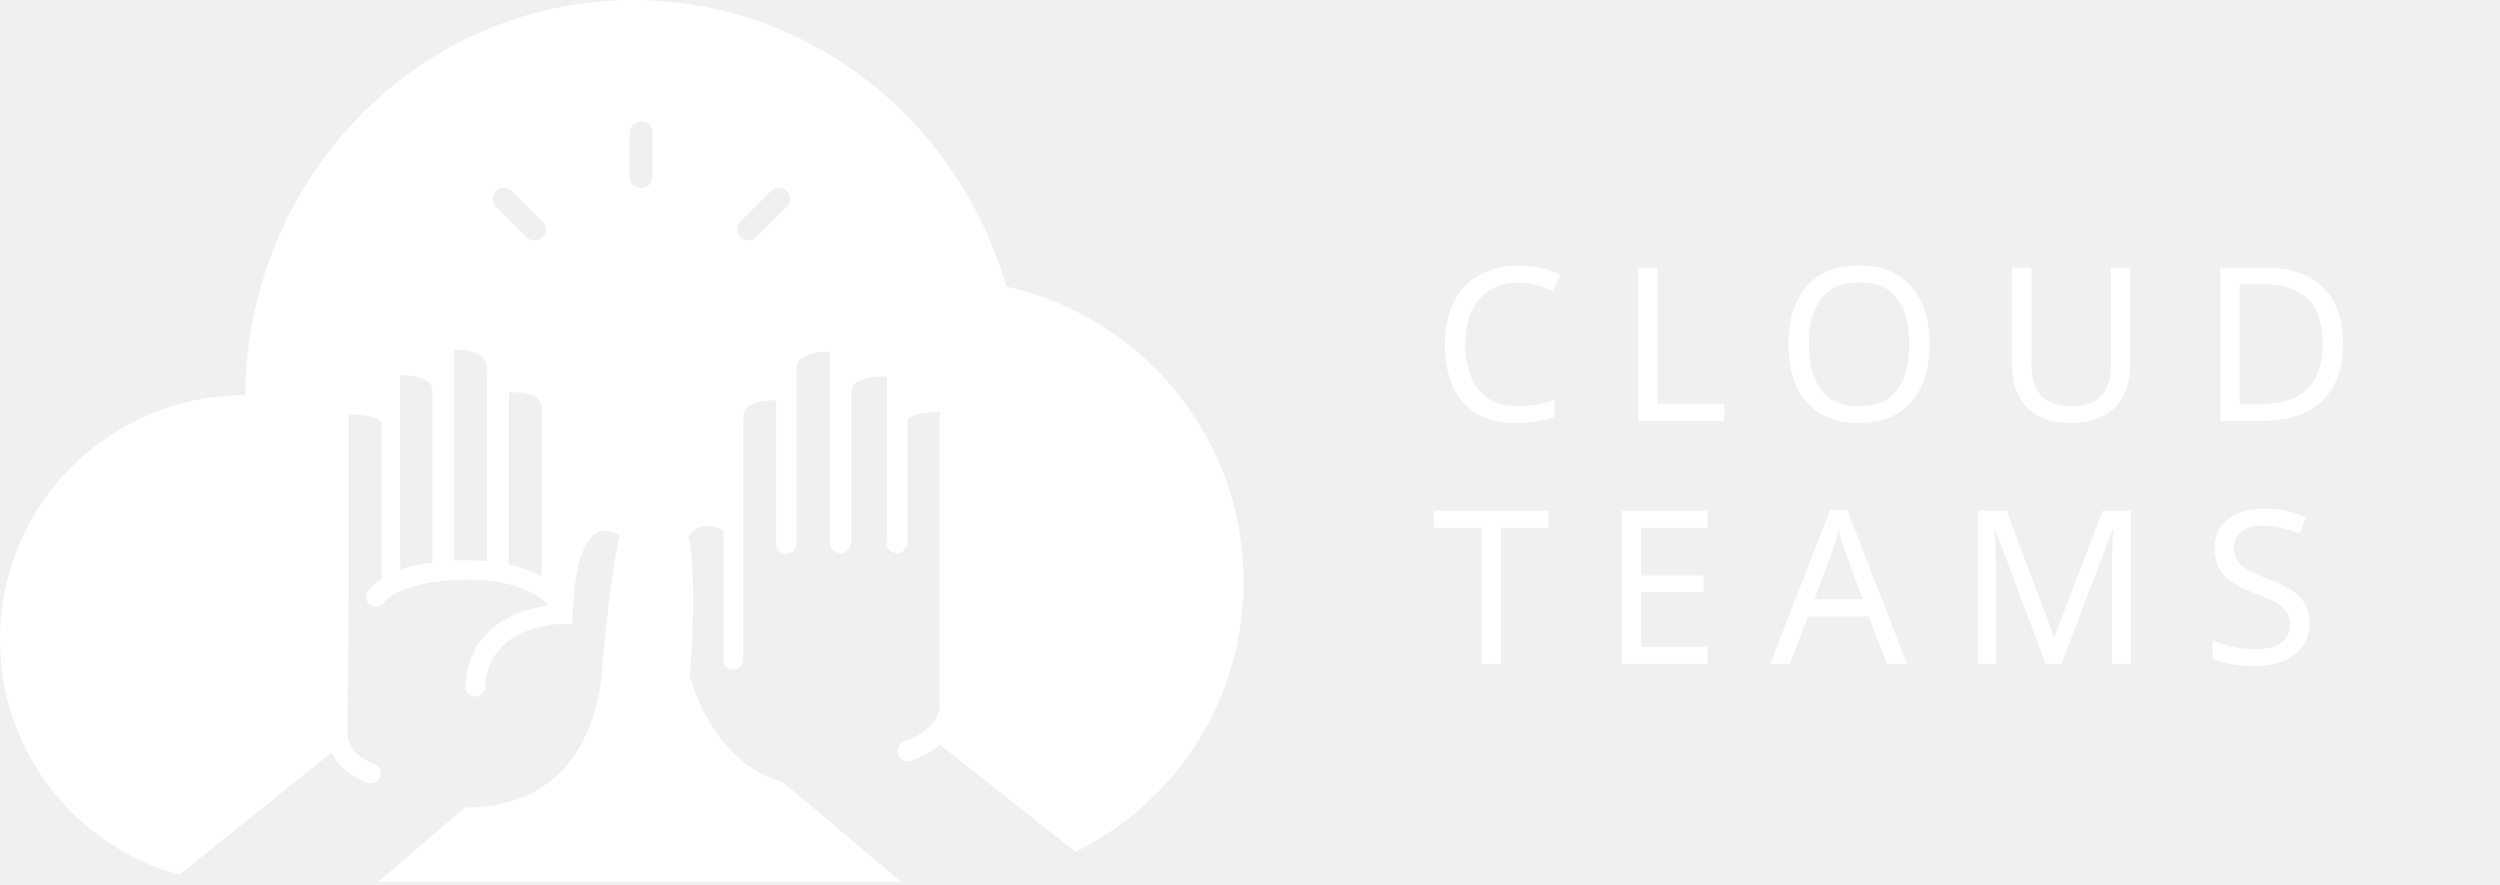
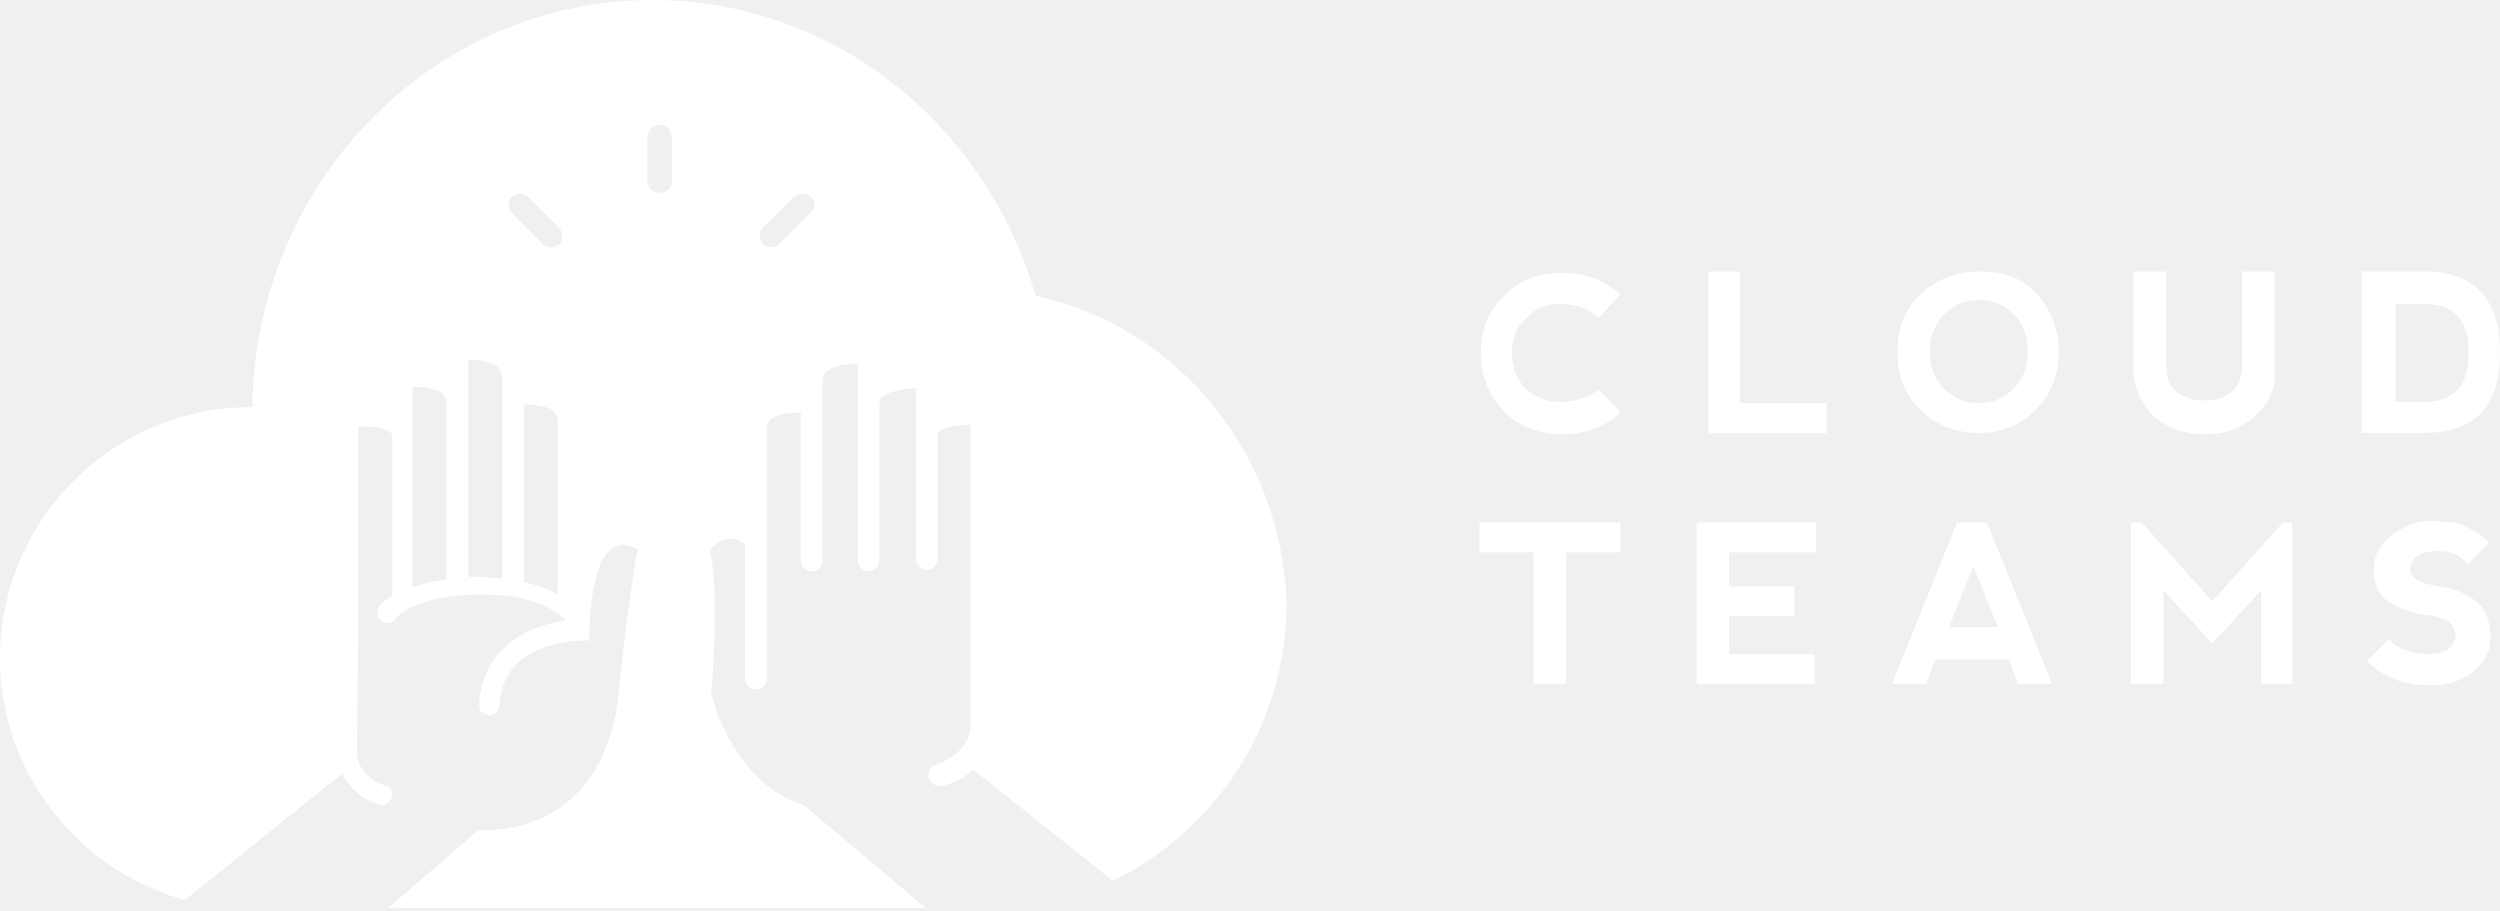
- <svg xmlns="http://www.w3.org/2000/svg" version="1.1" id="Layer_1" x="0px" y="0px" viewBox="0 0 349.8 123.7" style="enable-background:new 0 0 349.8 123.7;" xml:space="preserve">
+ <svg xmlns="http://www.w3.org/2000/svg" version="1.1" id="Layer_1" x="0px" y="0px" viewBox="0 0 184.2 67.1" style="enable-background:new 0 0 184.2 67.1;" xml:space="preserve">
  <style type="text/css">
- 	.st0{fill:#5F3566;}
- 	.st1{fill:#5D2E66;}
- 	.st2{fill:#FFFFFF;}
- 	.st3{font-family:'nevis-Bold';}
- 	.st4{font-size:30px;}
- 	.st5{letter-spacing:7;}
+ 	.st0{fill:#FFFFFF;}
</style>
  <g>
-     <text transform="matrix(1 0 0 1 200.332 58.8849)">
-       <tspan x="0" y="0" class="st2 st3 st4 st5">CLOUD</tspan>
-       <tspan x="0" y="34" class="st2 st3 st4 st5">TEAMS</tspan>
-     </text>
-     <path class="st2" d="M174,81.4c0-20.2-14.2-37.1-33.2-41.3C134.1,16.9,113.3,0,88.6,0c-29.8,0-54,24.7-54.3,55.3c0,0-0.1,0-0.1,0   C15.3,55.3,0,70.6,0,89.5c0,14.5,9,26.8,21.7,31.8l0,0c0,0,0.7,0.3,2.1,0.7c0.4,0.1,0.8,0.2,1.3,0.4c0.1-0.1,16.1-12.9,21.3-17.1   c1.2,2.5,3.7,3.8,5.2,4.3l0,0c0.6,0.1,1.2-0.2,1.5-0.7c0.4-0.7,0.1-1.5-0.5-1.9c-0.1,0-0.1-0.1-0.2-0.1l0,0c0,0-3.8-1.1-3.8-4.6   l0.2-18.5h0V58c1.7,0,3.7,0.2,4.4,0.9c0.2,0.1,0.2,0.3,0.2,0.4V81c-1.3,0.8-1.8,1.5-1.9,1.7l0,0c0,0,0,0.1-0.1,0.1   c-0.4,0.7-0.1,1.6,0.5,1.9c0.6,0.4,1.5,0.2,1.9-0.5l0,0c0,0,0,0,0,0c0,0,2.4-3.1,11.8-3.1c6.7,0,9.9,2.3,11.2,3.6   c-2.2,0.3-5.4,1.1-7.9,3.2c-2.3,2-3.6,4.7-3.8,8.1l0,0c0,0.5,0.2,1,0.7,1.3c0.7,0.4,1.5,0.1,1.9-0.6c0.1-0.2,0.2-0.4,0.2-0.6l0,0   c0.2-3.7,2.1-6.3,5.5-7.7c2.4-1,4.9-1.1,5.6-1.1l1.1,0c0.1-9.7,2.2-12.2,3.5-12.8c1-0.5,2.3-0.1,3.1,0.4c-1.2,5-2.4,17.5-2.5,19h0   c0,0-0.1,4.9-2.6,9.7c-3.2,6.2-8.8,9.4-16.6,9.4l0,0l0,0c0,0,0,0,0,0v0l-12.1,10.4h70.9h2.3l-16.6-14l0,0c0,0,0,0,0,0l0,0l0,0   C100,106.8,96.9,96,96.5,94.5c0.2-1.9,1.1-13.9-0.2-19.5c0.7-0.8,1.5-1.3,2.3-1.4c1-0.1,2,0.3,2.6,0.7v18h0c0,0,0,0,0,0   c0,0.8,0.6,1.4,1.4,1.4c0.8,0,1.4-0.6,1.4-1.4c0,0,0,0,0,0h0v-34c0-0.6,0.2-0.9,0.5-1.3c0.9-0.8,2.7-1,4-1c0,0,0,0,0.1,0v19.9h0   c0,0.1,0,0.1,0,0.2c0,0.8,0.6,1.4,1.4,1.4c0.8,0,1.4-0.6,1.4-1.4c0-0.1,0-0.1,0-0.2h0V53.4v-1.5c0-0.8,0.2-1.3,0.7-1.7   c0.9-0.8,2.7-1,4-1v26.8h0c0,0.8,0.7,1.4,1.5,1.4c0.8,0,1.5-0.7,1.5-1.5c0-0.1,0-0.2,0-0.3V54.9c0-0.5,0.2-0.9,0.5-1.2   c0.9-0.8,2.9-1.1,4.5-1v6.2v16.6c0,0.1-0.1,0.3-0.1,0.4c0,0.8,0.7,1.5,1.5,1.5c0.8,0,1.5-0.7,1.5-1.5c0-0.1,0-0.2,0-0.3V58.9   c0-0.2,0-0.3,0.2-0.4c0.7-0.6,2.6-0.9,4.3-0.9v20.1h0v20.6l0,0.1c0,0,0.3,3.5-4.9,5.3c-0.6,0.2-1,0.7-1,1.4c0,0.8,0.6,1.4,1.4,1.4   c0.2,0,0.3,0,0.5-0.1c1.8-0.6,3.1-1.4,4-2.2l19,15c0,0,1.7-0.9,2.7-1.5c0,0,0,0,0,0C165.6,110.5,174,96.9,174,81.4z M60.6,78.7   c-1.8,0.2-3.4,0.6-4.6,1V59.3v-6.8c1.3,0,3.2,0.2,4,1c0.4,0.3,0.5,0.7,0.5,1.3V78.7z M68.1,78.5c-0.8-0.1-1.7-0.1-2.7-0.1   c-0.7,0-1.3,0-1.9,0V48.9c1.2,0,2.9,0.2,3.9,1c0.5,0.4,0.7,1,0.7,1.8V78.5z M75.8,80.7c-1.2-0.7-2.7-1.3-4.6-1.7V54.9   c0.3,0,0.6,0,1,0c1.4,0.1,2.6,0.4,3.1,0.9c0.3,0.3,0.5,0.7,0.5,1.1V80.7z M75.9,33.2c-0.6,0.6-1.6,0.6-2.2,0l-4.3-4.3   c-0.6-0.6-0.6-1.6,0-2.2s1.6-0.6,2.2,0l4.3,4.3C76.6,31.6,76.6,32.6,75.9,33.2z M91.3,24.7c0,0.9-0.7,1.6-1.6,1.6s-1.6-0.7-1.6-1.6   v-6.1c0-0.9,0.7-1.6,1.6-1.6s1.6,0.7,1.6,1.6V24.7z M110.1,28.9l-4.3,4.3c-0.6,0.6-1.6,0.6-2.2,0c-0.6-0.6-0.6-1.6,0-2.2l4.3-4.3   c0.6-0.6,1.6-0.6,2.2,0C110.7,27.3,110.7,28.3,110.1,28.9z" />
+     <path class="st0" d="M115,22.4c1,0,2,0.3,2.8,1l1.6-1.7c-1.2-1.1-2.7-1.6-4.4-1.6c-1.7,0-3.1,0.6-4.2,1.7c-1.1,1.1-1.7,2.5-1.7,4.2   c0,1.7,0.6,3.1,1.7,4.3c1.1,1.1,2.6,1.7,4.2,1.7c1.7,0,3.2-0.5,4.4-1.6l-1.6-1.7c-0.8,0.6-1.7,0.9-2.8,0.9c-1.1,0-1.9-0.3-2.6-1   c-0.7-0.7-1-1.5-1-2.6c0-1,0.3-1.9,1-2.5C113.1,22.7,113.9,22.4,115,22.4z" />
+     <polygon class="st0" points="128.2,20 125.9,20 125.9,31.9 134.6,31.9 134.6,29.7 128.2,29.7  " />
+     <path class="st0" d="M145.8,20c-1.7,0-3.1,0.6-4.3,1.7s-1.7,2.6-1.7,4.3c0,1.7,0.6,3.1,1.7,4.2c1.1,1.1,2.6,1.7,4.3,1.7   s3.1-0.6,4.2-1.7s1.7-2.6,1.7-4.3s-0.6-3.1-1.7-4.3S147.5,20,145.8,20z M148.4,28.6c-0.7,0.7-1.5,1.1-2.6,1.1   c-1.1,0-1.9-0.4-2.6-1.1c-0.7-0.7-1-1.6-1-2.7c0-1.1,0.3-1.9,1-2.7c0.7-0.7,1.5-1.1,2.6-1.1c1.1,0,1.9,0.4,2.6,1.1s1,1.6,1,2.7   C149.4,27,149.1,27.9,148.4,28.6z" />
+     <path class="st0" d="M158.7,30.7c1,0.8,2.2,1.3,3.7,1.3s2.7-0.4,3.7-1.3s1.5-1.9,1.5-3.1V20h-2.4v6.9c0,0.9-0.3,1.6-0.8,2   c-0.5,0.4-1.2,0.6-2,0.6c-0.8,0-1.5-0.2-2-0.6c-0.5-0.4-0.8-1.1-0.8-2V20h-2.4v7.5C157.3,28.8,157.8,29.8,158.7,30.7z" />
+     <path class="st0" d="M184.2,26c0-4-1.9-6-5.6-6h-4.6v11.9h4.6C182.4,31.9,184.2,29.9,184.2,26z M176.5,22.4h2.2   c2.1,0,3.2,1.2,3.2,3.6c0,2.4-1.1,3.6-3.2,3.6h-2.2V22.4z" />
+     <polygon class="st0" points="109,40.7 113,40.7 113,50.4 115.4,50.4 115.4,40.7 119.4,40.7 119.4,38.5 109,38.5  " />
+     <polygon class="st0" points="125,50.4 133.7,50.4 133.7,48.2 127.4,48.2 127.4,45.4 132.2,45.4 132.2,43.2 127.4,43.2 127.4,40.7    133.8,40.7 133.8,38.5 125,38.5  " />
+     <path class="st0" d="M144.2,38.5l-4.8,11.9h2.5l0.7-1.8h5.4l0.7,1.8l2.5,0l-4.8-11.9H144.2z M143.6,46.2l1.8-4.5l1.8,4.5H143.6z" />
+     <polygon class="st0" points="163,44.3 157.8,38.5 157,38.5 157,50.4 159.4,50.4 159.4,43.5 163,47.4 166.6,43.5 166.6,50.4    168.9,50.4 168.9,38.5 168.2,38.5  " />
+     <path class="st0" d="M182.3,44.2c-0.8-0.6-1.7-0.9-2.7-1c-1-0.2-1.6-0.4-1.8-0.7c-0.3-0.3-0.3-0.7,0-1.2c0.3-0.5,0.9-0.7,1.8-0.7   c1,0,1.7,0.3,2.2,1l1.6-1.6c-0.5-0.5-1.1-0.9-1.7-1.2c-0.6-0.3-1.5-0.4-2.6-0.4c-1,0-1.9,0.3-2.8,1c-0.9,0.6-1.4,1.5-1.4,2.5   c0,1.2,0.4,2,1.2,2.5c0.8,0.5,1.7,0.8,2.6,0.9c1.1,0.1,1.7,0.4,2,0.8c0.3,0.5,0.3,0.9,0,1.4c-0.3,0.5-0.9,0.7-2,0.7   c-1.3-0.1-2.2-0.5-2.7-1.1l-1.6,1.6c0.5,0.5,1.2,1,1.9,1.3c0.7,0.3,1.7,0.5,2.8,0.5c1.2,0,2.2-0.3,3.1-1c0.9-0.7,1.3-1.5,1.3-2.5   C183.5,45.7,183.1,44.8,182.3,44.2z" />
+     <path class="st0" d="M76.3,21.8C72.7,9.2,61.4,0,48.1,0C31.9,0,18.8,13.4,18.6,30c0,0,0,0-0.1,0C8.3,30,0,38.3,0,48.5   c0,7.8,4.9,14.5,11.8,17.2l0,0c0,0,0.4,0.2,1.1,0.4c0.2,0.1,0.4,0.1,0.7,0.2c0.1,0,8.7-7,11.6-9.3c0.7,1.4,2,2.1,2.8,2.3l0,0   c0.3,0.1,0.6-0.1,0.8-0.4c0.2-0.4,0.1-0.8-0.3-1c0,0-0.1,0-0.1,0l0,0c0,0-2.1-0.6-2.1-2.5l0.1-10h0v-14c0.9,0,2,0.1,2.4,0.5   c0.1,0.1,0.1,0.1,0.1,0.2v11.8c-0.7,0.4-1,0.8-1,0.9l0,0c0,0,0,0,0,0c-0.2,0.4-0.1,0.8,0.3,1c0.4,0.2,0.8,0.1,1-0.3l0,0   c0,0,0,0,0,0c0,0,1.3-1.7,6.4-1.7c3.6,0,5.4,1.2,6.1,1.9c-1.2,0.2-2.9,0.6-4.3,1.8c-1.3,1.1-2,2.6-2.1,4.4l0,0   c0,0.3,0.1,0.6,0.4,0.7c0.4,0.2,0.8,0.1,1-0.3c0.1-0.1,0.1-0.2,0.1-0.3l0,0c0.1-2,1.1-3.4,3-4.2c1.3-0.5,2.7-0.6,3-0.6l0.6,0   c0.1-5.3,1.2-6.6,1.9-6.9c0.6-0.3,1.2-0.1,1.7,0.2c-0.6,2.7-1.3,9.5-1.4,10.3h0c0,0-0.1,2.7-1.4,5.3c-1.8,3.4-4.8,5.1-9,5.1l0,0   l0,0c0,0,0,0,0,0v0l-6.6,5.7H67h1.2l-9-7.6l0,0c0,0,0,0,0,0l0,0l0,0c-4.9-1.5-6.6-7.3-6.8-8.2c0.1-1,0.6-7.6-0.1-10.6   c0.4-0.4,0.8-0.7,1.2-0.8c0.6-0.1,1.1,0.2,1.4,0.4V50h0c0,0,0,0,0,0c0,0.4,0.3,0.8,0.8,0.8c0.4,0,0.8-0.3,0.8-0.8c0,0,0,0,0,0h0   V31.6c0-0.3,0.1-0.5,0.3-0.7c0.5-0.4,1.4-0.5,2.2-0.5c0,0,0,0,0,0v10.8h0c0,0,0,0.1,0,0.1c0,0.4,0.3,0.8,0.8,0.8   c0.4,0,0.8-0.3,0.8-0.8c0,0,0-0.1,0-0.1h0V29v-0.8c0-0.4,0.1-0.7,0.4-0.9c0.5-0.4,1.5-0.5,2.2-0.5v14.5h0c0,0.4,0.4,0.8,0.8,0.8   c0.4,0,0.8-0.4,0.8-0.8c0-0.1,0-0.1,0-0.2V29.8c0-0.3,0.1-0.5,0.3-0.6c0.5-0.4,1.6-0.6,2.4-0.6V32v9c0,0.1,0,0.1,0,0.2   c0,0.4,0.4,0.8,0.8,0.8c0.4,0,0.8-0.4,0.8-0.8c0-0.1,0-0.1,0-0.2V32c0-0.1,0-0.1,0.1-0.2c0.4-0.4,1.4-0.5,2.3-0.5v10.9h0v11.2   l0,0.1c0,0,0.1,1.9-2.6,2.9c-0.3,0.1-0.5,0.4-0.5,0.7c0,0.4,0.3,0.8,0.8,0.8c0.1,0,0.2,0,0.3,0c1-0.3,1.7-0.7,2.2-1.2l10.3,8.2   c0,0,0.9-0.5,1.5-0.8c0,0,0,0,0,0c6.8-4,11.3-11.3,11.3-19.7C94.4,33.2,86.6,24,76.3,21.8z M32.9,42.7c-1,0.1-1.8,0.3-2.5,0.6V32.2   v-3.7c0.7,0,1.7,0.1,2.2,0.5c0.2,0.2,0.3,0.4,0.3,0.7V42.7z M36.9,42.6c-0.5,0-0.9-0.1-1.4-0.1c-0.4,0-0.7,0-1,0v-16   c0.7,0,1.6,0.1,2.1,0.5c0.3,0.2,0.4,0.5,0.4,1V42.6z M41.1,43.8c-0.7-0.4-1.5-0.7-2.5-0.9V29.8c0.2,0,0.3,0,0.5,0   c0.8,0.1,1.4,0.2,1.7,0.5c0.2,0.2,0.3,0.4,0.3,0.6V43.8z M41.2,18c-0.3,0.3-0.9,0.3-1.2,0l-2.3-2.3c-0.3-0.3-0.3-0.9,0-1.2   c0.3-0.3,0.9-0.3,1.2,0l2.3,2.3C41.5,17.1,41.5,17.7,41.2,18z M49.5,13.4c0,0.5-0.4,0.8-0.9,0.8s-0.9-0.4-0.9-0.8v-3.3   c0-0.5,0.4-0.9,0.9-0.9s0.9,0.4,0.9,0.9V13.4z M59.7,15.7L57.4,18c-0.3,0.3-0.9,0.3-1.2,0c-0.3-0.3-0.3-0.9,0-1.2l2.3-2.3   c0.3-0.3,0.9-0.3,1.2,0C60.1,14.8,60.1,15.3,59.7,15.7z" />
  </g>
</svg>
